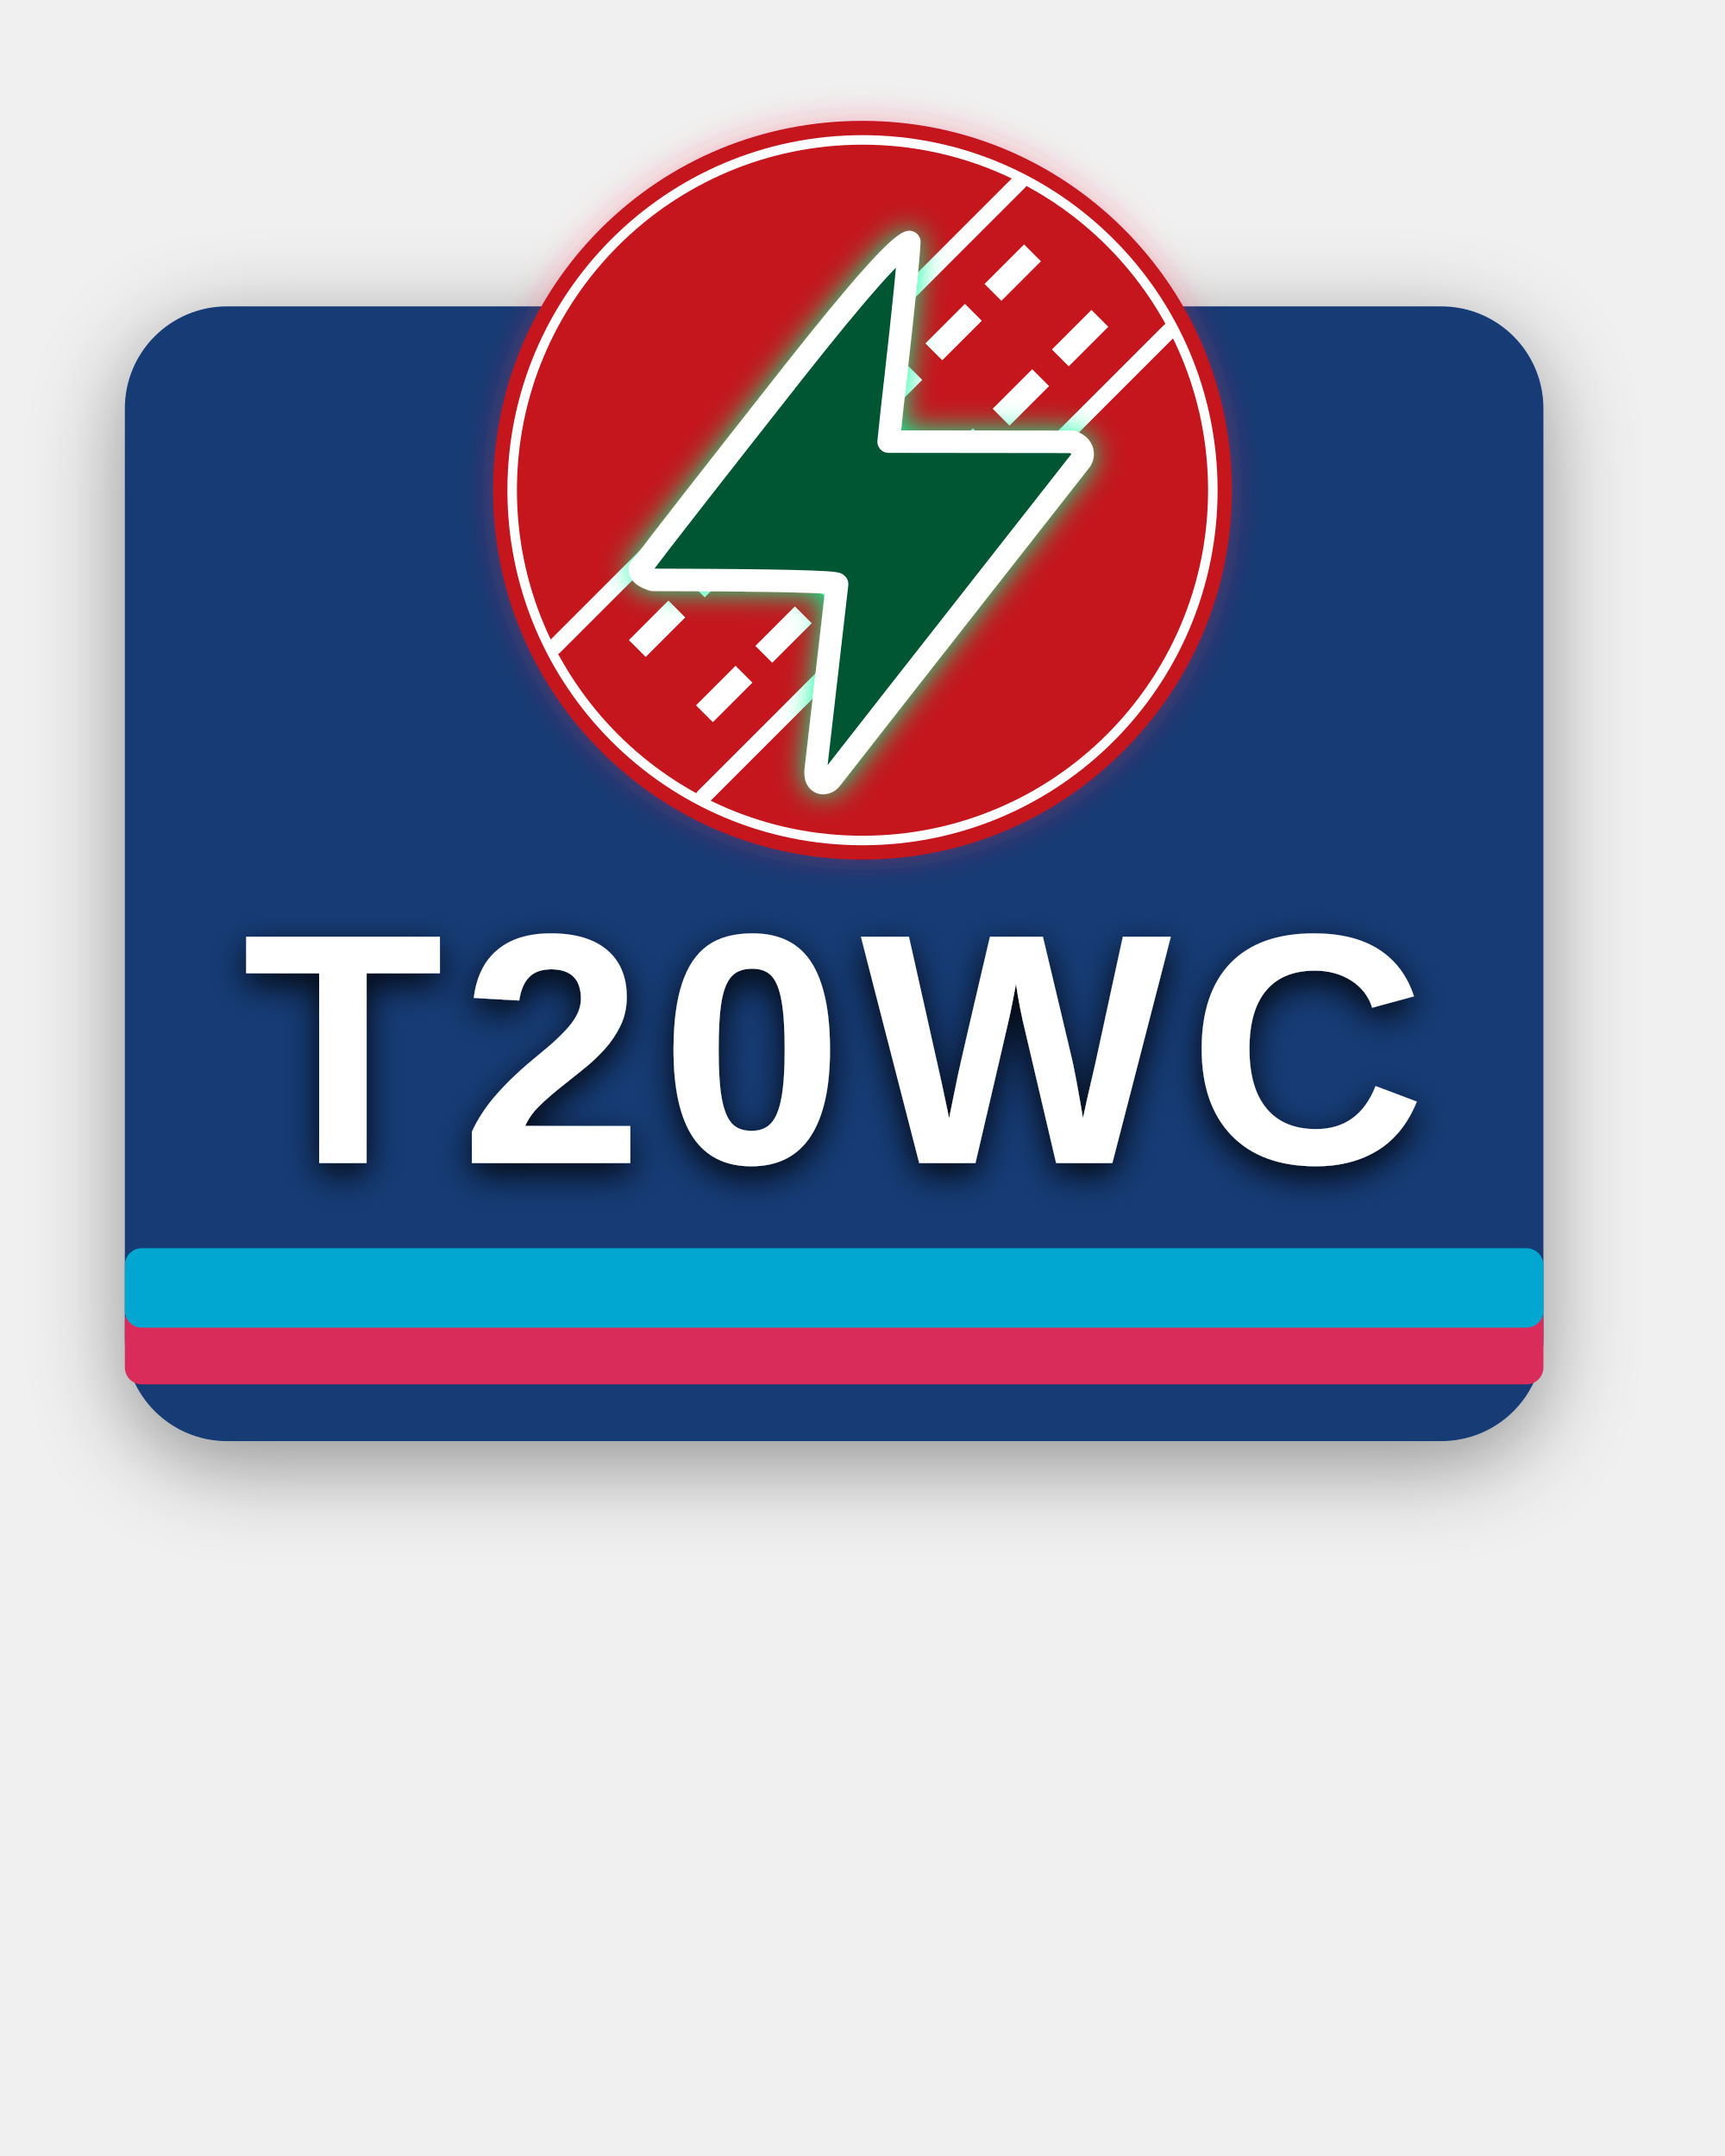
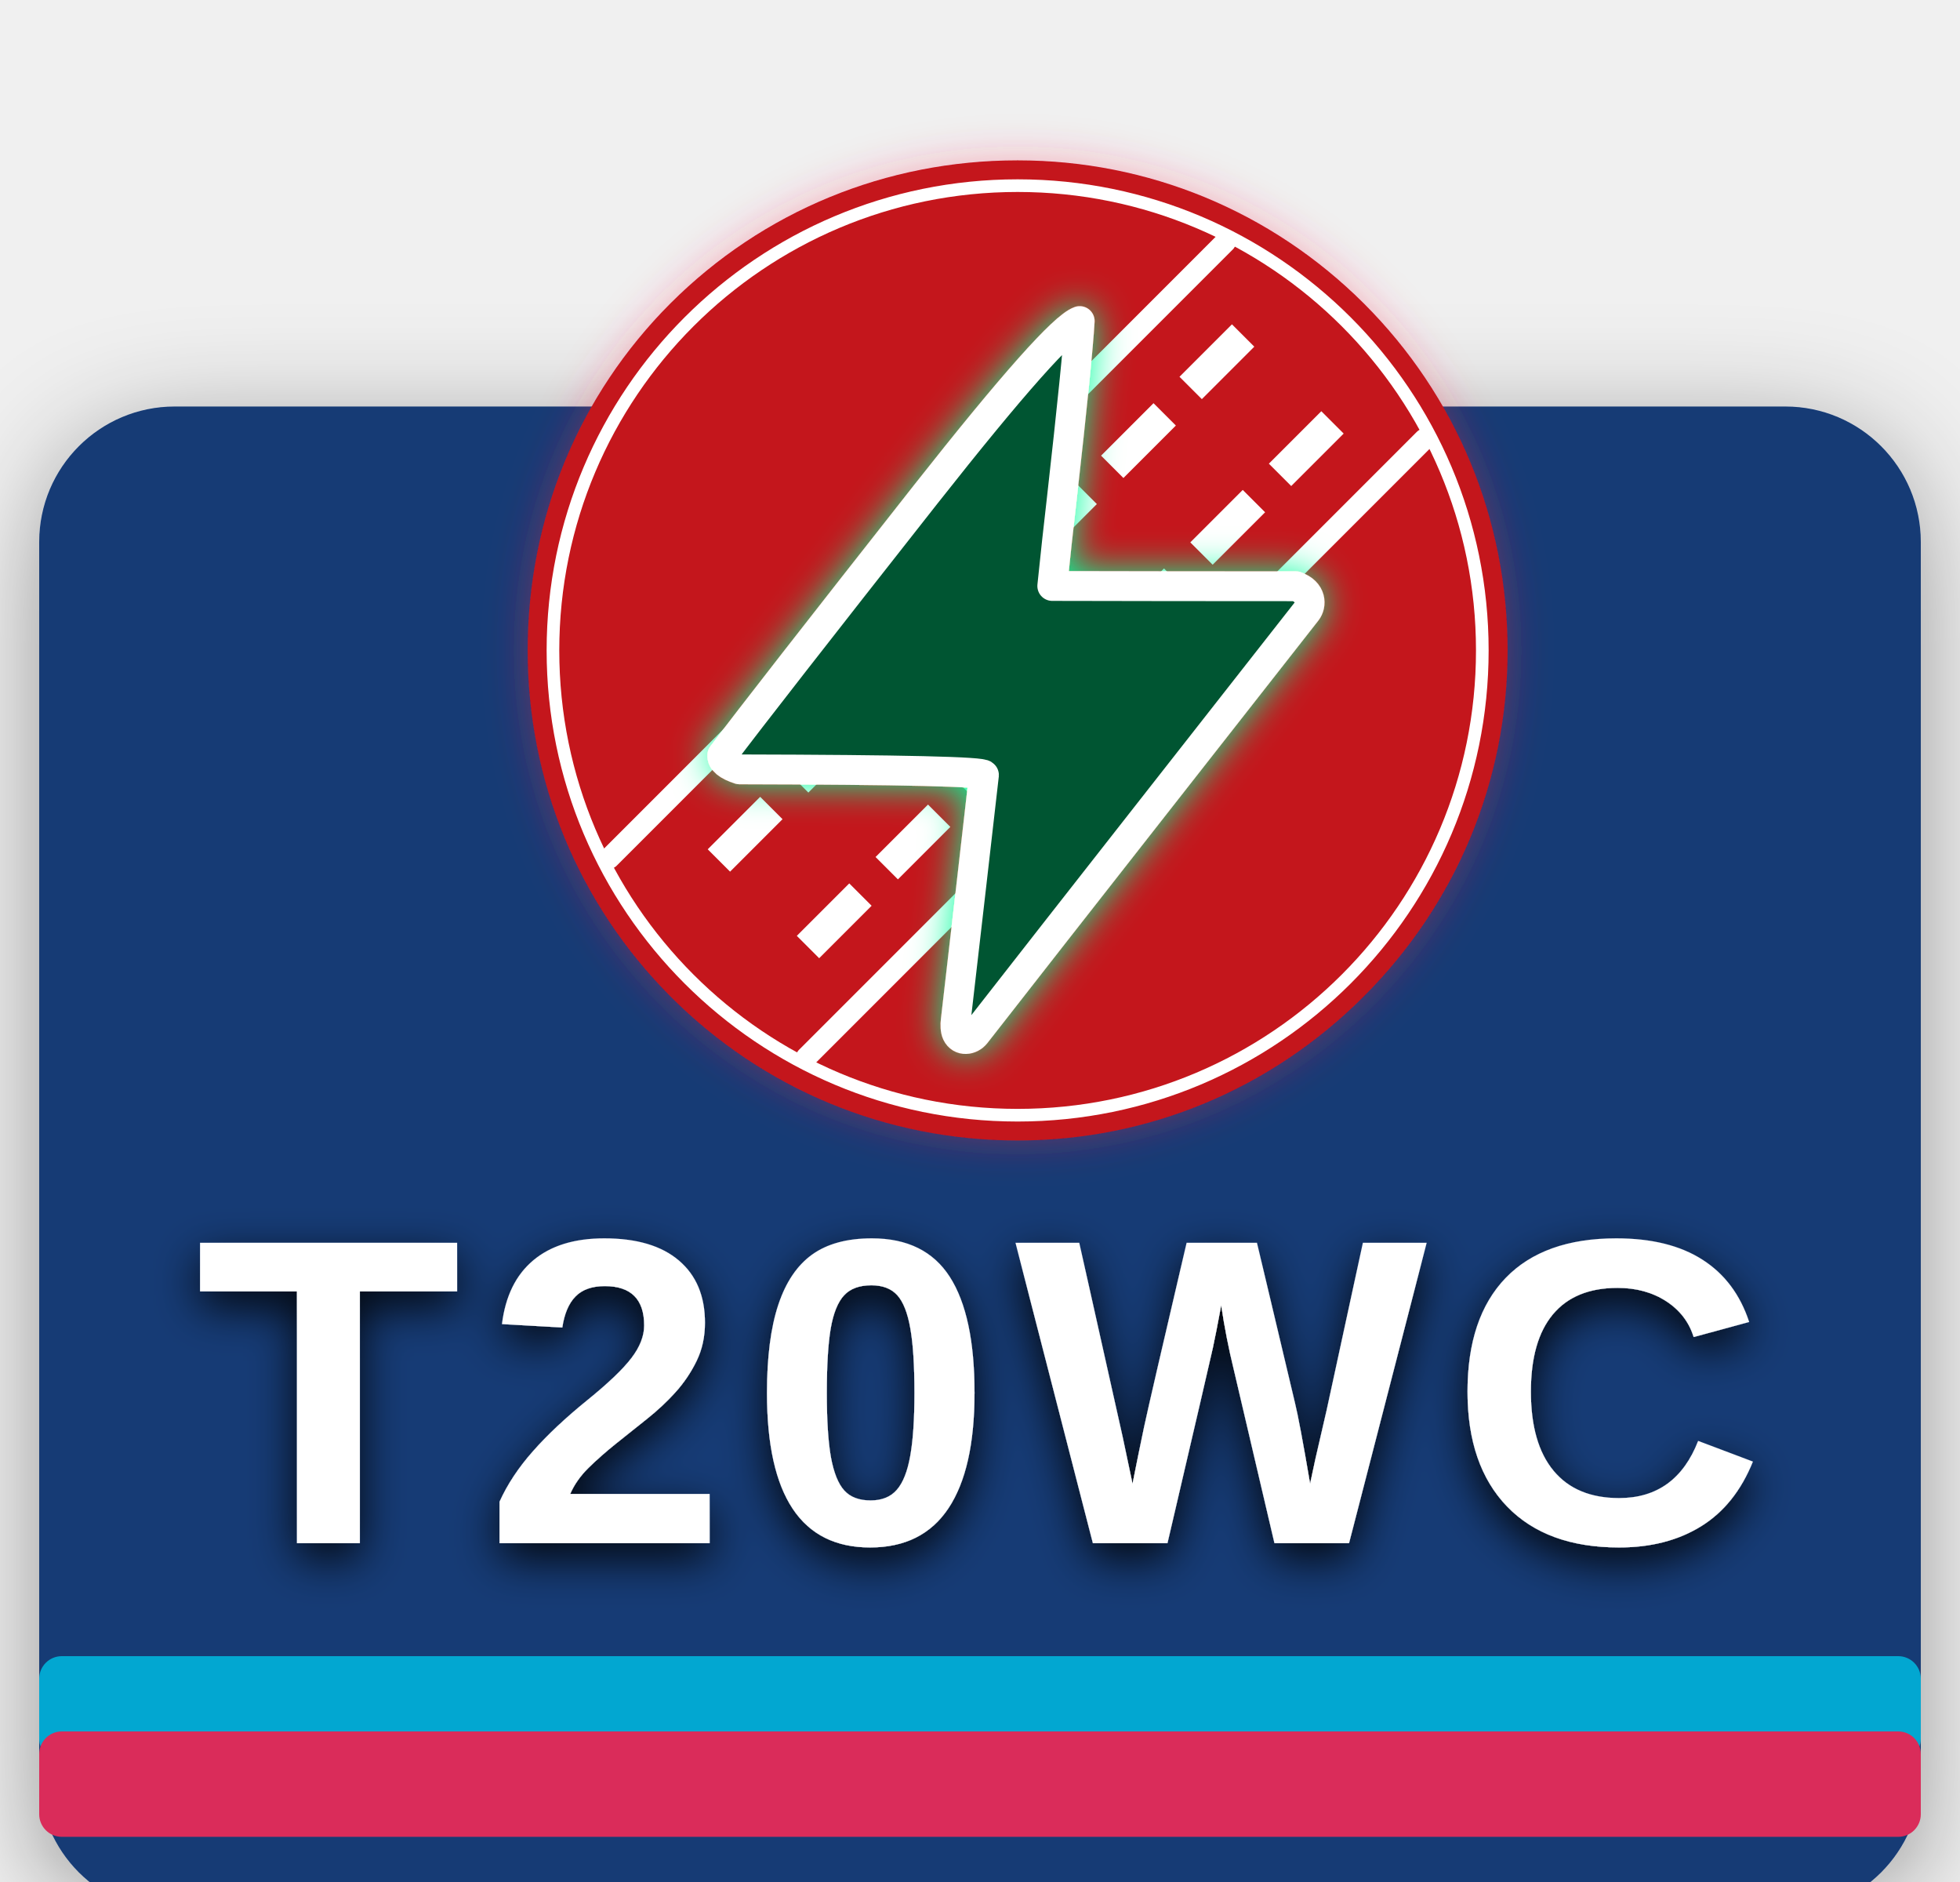
- <svg xmlns="http://www.w3.org/2000/svg" width="200" height="250" viewBox="0 -30 300 380">
+ <svg xmlns="http://www.w3.org/2000/svg" width="250" height="240" viewBox="0 -30 250 250">
  <defs>
    <filter id="boxShadow" x="-20%" y="-20%" width="140%" height="140%">
      <feDropShadow dx="0" dy="4" stdDeviation="8" flood-color="#000000" flood-opacity="0.4" />
    </filter>
    <filter id="ballGlow" x="-80%" y="-80%" width="260%" height="260%">
      <feDropShadow dx="0" dy="0" stdDeviation="10" flood-color="#ff2d55" flood-opacity="0.35">
        <animate attributeName="stdDeviation" values="8;18;8" dur="2.2s" repeatCount="indefinite" />
      </feDropShadow>
    </filter>
    <filter id="boltGlow" x="-80%" y="-80%" width="260%" height="260%">
      <feDropShadow dx="0" dy="0" stdDeviation="14" flood-color="#00ff9c" flood-opacity="1">
        <animate attributeName="stdDeviation" values="5;25;5" dur="1.5s" repeatCount="indefinite" />
      </feDropShadow>
    </filter>
    <filter id="textShadow" x="-20%" y="-20%" width="140%" height="140%">
      <feDropShadow dx="0" dy="2" stdDeviation="3" flood-color="#000000" flood-opacity="0.9" />
    </filter>
  </defs>
-   <rect x="20" y="24" width="250" height="200" rx="18" fill="#133A75" filter="url(#boxShadow)" />
-   <rect x="20" y="200" width="250" height="14" rx="3" fill="#DA2C5A" />
-   <rect x="20" y="190" width="250" height="14" rx="3" fill="#02A7D1" />
-   <g filter="url(#ballGlow)" transform="translate(150 78) scale(0.28) translate(-232.5 -850)">
-     <path fill="#c4161c" d="M396.7,608.16c-43.9-43.7-102.2-67.8-164.2-67.8 c-62.5,0-120.9,24.1-164.7,67.8 C24.1,651.86,0,710.36,0,772.86 c0,62,24.1,120.3,67.8,164.2 c43.9,44,102.4,68.3,164.7,68.3 c61.9,0,120.2-24.3,164.2-68.3 s68.3-102.4,68.3-164.2 C465,710.56,440.7,652.06,396.7,608.16z" />
-     <circle cx="232.5" cy="772.86" r="220.5" fill="none" stroke="#ffffff" stroke-width="6" />
-     <path d="M38.7 871.46 L331.1 579.06" stroke="#ffffff" stroke-width="10" stroke-linecap="round" fill="none" />
-     <path d="M132.3 965.86 L425.5 672.66" stroke="#ffffff" stroke-width="10" stroke-linecap="round" fill="none" />
-     <g fill="#ffffff">
-       <rect x="287.32" y="734.124" transform="rotate(-135 294.82 751.724)" width="15" height="35.2" />
-       <rect x="95.693" y="842.467" transform="rotate(-135 103.193 860.067)" width="15" height="35.2" />
-       <rect x="132.844" y="804.948" transform="rotate(45 140.344 822.548)" width="15" height="35.2" />
-       <rect x="207.692" y="730.454" transform="rotate(45 215.192 748.054)" width="15" height="35.2" />
-       <rect x="170.342" y="767.733" transform="rotate(45 177.842 785.333)" width="15" height="35.2" />
-       <rect x="244.844" y="692.963" transform="rotate(45 252.344 710.563)" width="15" height="35.2" />
-       <rect x="282.335" y="655.712" transform="rotate(45 289.835 673.312)" width="15" height="35.2" />
-       <rect x="319.557" y="618.292" transform="rotate(45 327.057 635.892)" width="15" height="35.2" />
-       <rect x="137.964" y="883.536" transform="rotate(-135 145.464 901.136)" width="15" height="35.2" />
-       <rect x="175.328" y="846.13" transform="rotate(-135 182.828 863.73)" width="15" height="35.2" />
-       <rect x="249.97" y="771.53" transform="rotate(-135 257.47 789.13)" width="15" height="35.2" />
-       <rect x="212.677" y="808.865" transform="rotate(-135 220.177 826.465)" width="15" height="35.2" />
-       <rect x="324.683" y="696.859" transform="rotate(-135 332.183 714.459)" width="15" height="35.2" />
-       <rect x="361.962" y="659.524" transform="rotate(-135 369.462 677.124)" width="15" height="35.2" />
+   <g transform="translate(-20,0)">
+     <rect x="20" y="24" width="250" height="200" rx="18" fill="#133A75" filter="url(#boxShadow)" />
+     <rect x="20" y="190" width="250" height="14" rx="3" fill="#02A7D1" />
+     <rect x="20" y="200" width="250" height="14" rx="3" fill="#DA2C5A" />
+     <g filter="url(#ballGlow)" transform="translate(150 78) scale(0.28) translate(-232.5 -850)">
+       <path fill="#c4161c" d="M396.7,608.16c-43.9-43.7-102.2-67.8-164.2-67.8 c-62.5,0-120.9,24.1-164.7,67.8 C24.1,651.86,0,710.36,0,772.86 c0,62,24.1,120.3,67.8,164.2 c43.9,44,102.4,68.3,164.7,68.3 c61.9,0,120.2-24.3,164.2-68.3 s68.3-102.4,68.3-164.2 C465,710.56,440.7,652.06,396.7,608.16z" />
+       <circle cx="232.5" cy="772.86" r="220.5" fill="none" stroke="#ffffff" stroke-width="6" />
+       <path d="M38.7 871.46 L331.1 579.06" stroke="#ffffff" stroke-width="10" stroke-linecap="round" fill="none" />
+       <path d="M132.3 965.86 L425.5 672.66" stroke="#ffffff" stroke-width="10" stroke-linecap="round" fill="none" />
+       <g fill="#ffffff">
+         <rect x="287.32" y="734.124" transform="rotate(-135 294.82 751.724)" width="15" height="35.2" />
+         <rect x="95.693" y="842.467" transform="rotate(-135 103.193 860.067)" width="15" height="35.2" />
+         <rect x="132.844" y="804.948" transform="rotate(45 140.344 822.548)" width="15" height="35.2" />
+         <rect x="207.692" y="730.454" transform="rotate(45 215.192 748.054)" width="15" height="35.2" />
+         <rect x="170.342" y="767.733" transform="rotate(45 177.842 785.333)" width="15" height="35.2" />
+         <rect x="244.844" y="692.963" transform="rotate(45 252.344 710.563)" width="15" height="35.2" />
+         <rect x="282.335" y="655.712" transform="rotate(45 289.835 673.312)" width="15" height="35.2" />
+         <rect x="319.557" y="618.292" transform="rotate(45 327.057 635.892)" width="15" height="35.2" />
+         <rect x="137.964" y="883.536" transform="rotate(-135 145.464 901.136)" width="15" height="35.2" />
+         <rect x="175.328" y="846.13" transform="rotate(-135 182.828 863.73)" width="15" height="35.2" />
+         <rect x="249.97" y="771.53" transform="rotate(-135 257.47 789.13)" width="15" height="35.2" />
+         <rect x="212.677" y="808.865" transform="rotate(-135 220.177 826.465)" width="15" height="35.2" />
+         <rect x="324.683" y="696.859" transform="rotate(-135 332.183 714.459)" width="15" height="35.2" />
+         <rect x="361.962" y="659.524" transform="rotate(-135 369.462 677.124)" width="15" height="35.2" />
+       </g>
    </g>
+     <g filter="url(#boltGlow)" transform="translate(150 92) scale(0.18) translate(-512 -690)">
+       <path fill="#035531" stroke="#ffffff" stroke-width="22" stroke-linejoin="round" d="M 537.56 444.67 Q 617.34 444.87 717.35 444.88 C 729.31 449.11 728.91 458.82 725.35 463.36 C 648.18 561.91 556.92 677.88 480.98 775.23 C 477.36 779.87 469.98 780.84 467.12 774.79 C 465.99 772.40 465.89 768.32 466.31 765.40 Q 478.98 656.06 487.15 584.19 Q 487.33 580.40 306.71 580.00 Q 293.45 575.68 294.03 569.55 Q 324.33 529.26 444.34 376.83 Q 540.12 255.37 557.82 249.16 Q 556.28 276.65 544.53 380.90 Q 541.13 410.01 537.56 444.67 Z" />
+     </g>
+     <text x="145" y="175" font-family="Arial, sans-serif" font-size="58" font-weight="900" letter-spacing="3" text-anchor="middle" fill="#FFFFFF" filter="url(#textShadow)">T20WC</text>
  </g>
-   <g filter="url(#boltGlow)" transform="translate(150 92) scale(0.18) translate(-512 -690)">
-     <path fill="#035531" stroke="#ffffff" stroke-width="22" stroke-linejoin="round" d="M 537.56 444.67 Q 617.34 444.87 717.35 444.88 C 729.31 449.11 728.91 458.82 725.35 463.36 C 648.18 561.91 556.92 677.88 480.98 775.23 C 477.36 779.87 469.98 780.84 467.12 774.79 C 465.99 772.40 465.89 768.32 466.31 765.40 Q 478.98 656.06 487.15 584.19 Q 487.33 580.40 306.71 580.00 Q 293.45 575.68 294.03 569.55 Q 324.33 529.26 444.34 376.83 Q 540.12 255.37 557.82 249.16 Q 556.28 276.65 544.53 380.90 Q 541.13 410.01 537.56 444.67 Z" />
-   </g>
-   <text x="145" y="175" font-family="Arial, sans-serif" font-size="58" font-weight="900" letter-spacing="3" text-anchor="middle" fill="#FFFFFF" filter="url(#textShadow)">T20WC</text>
</svg>
